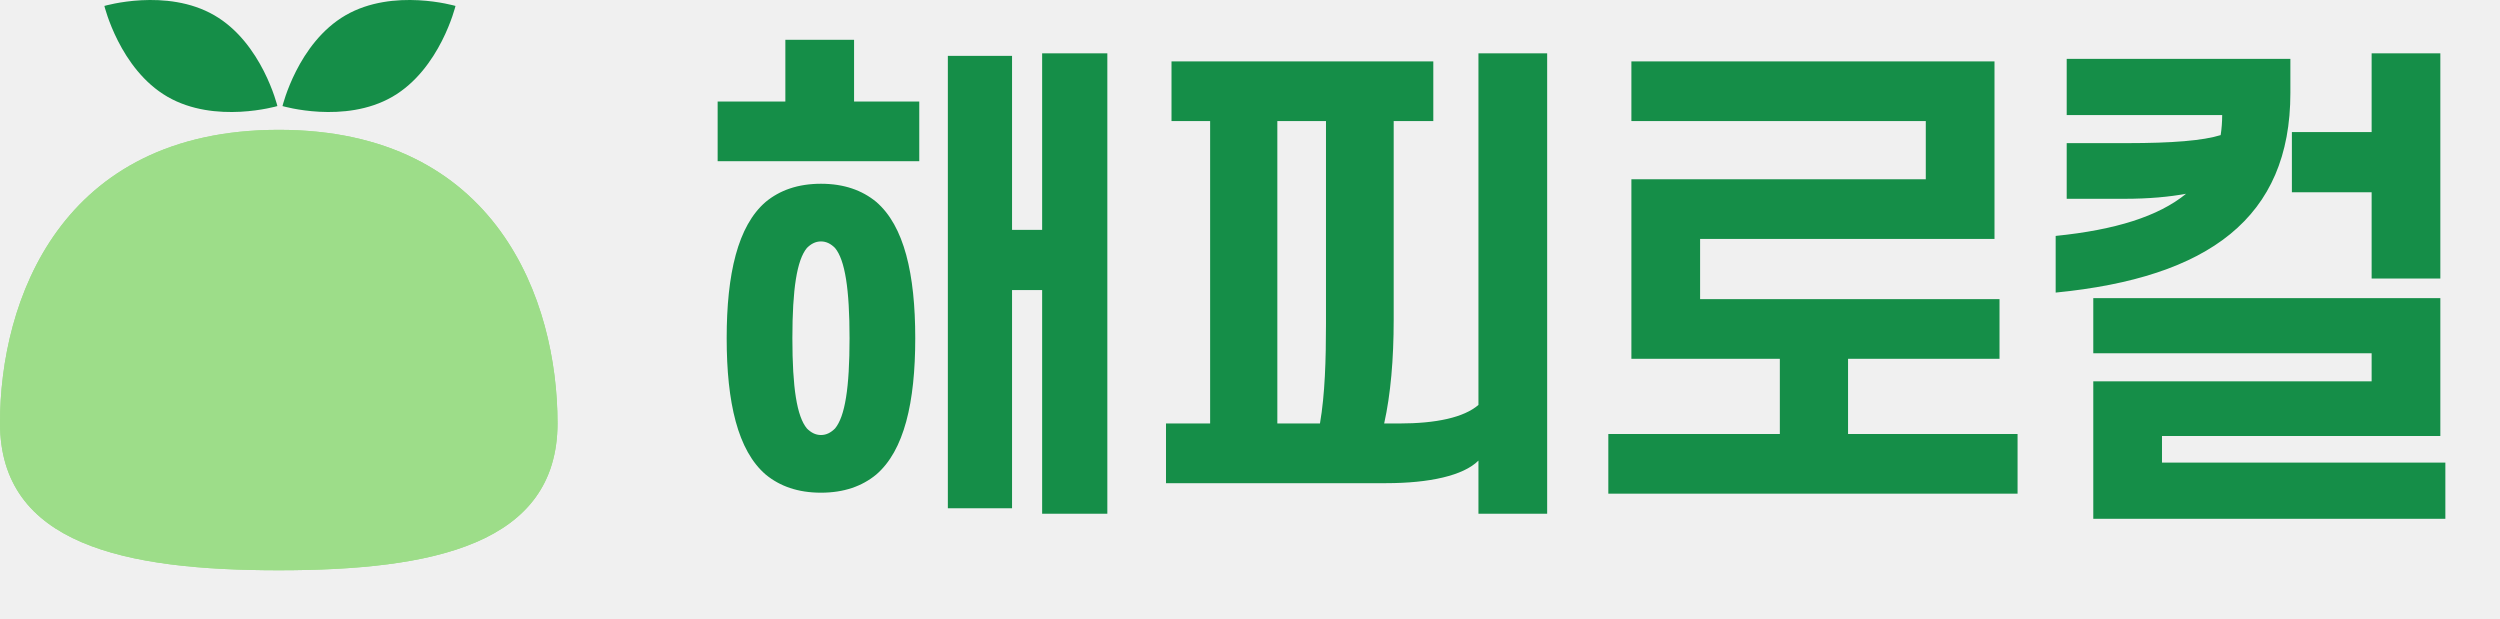
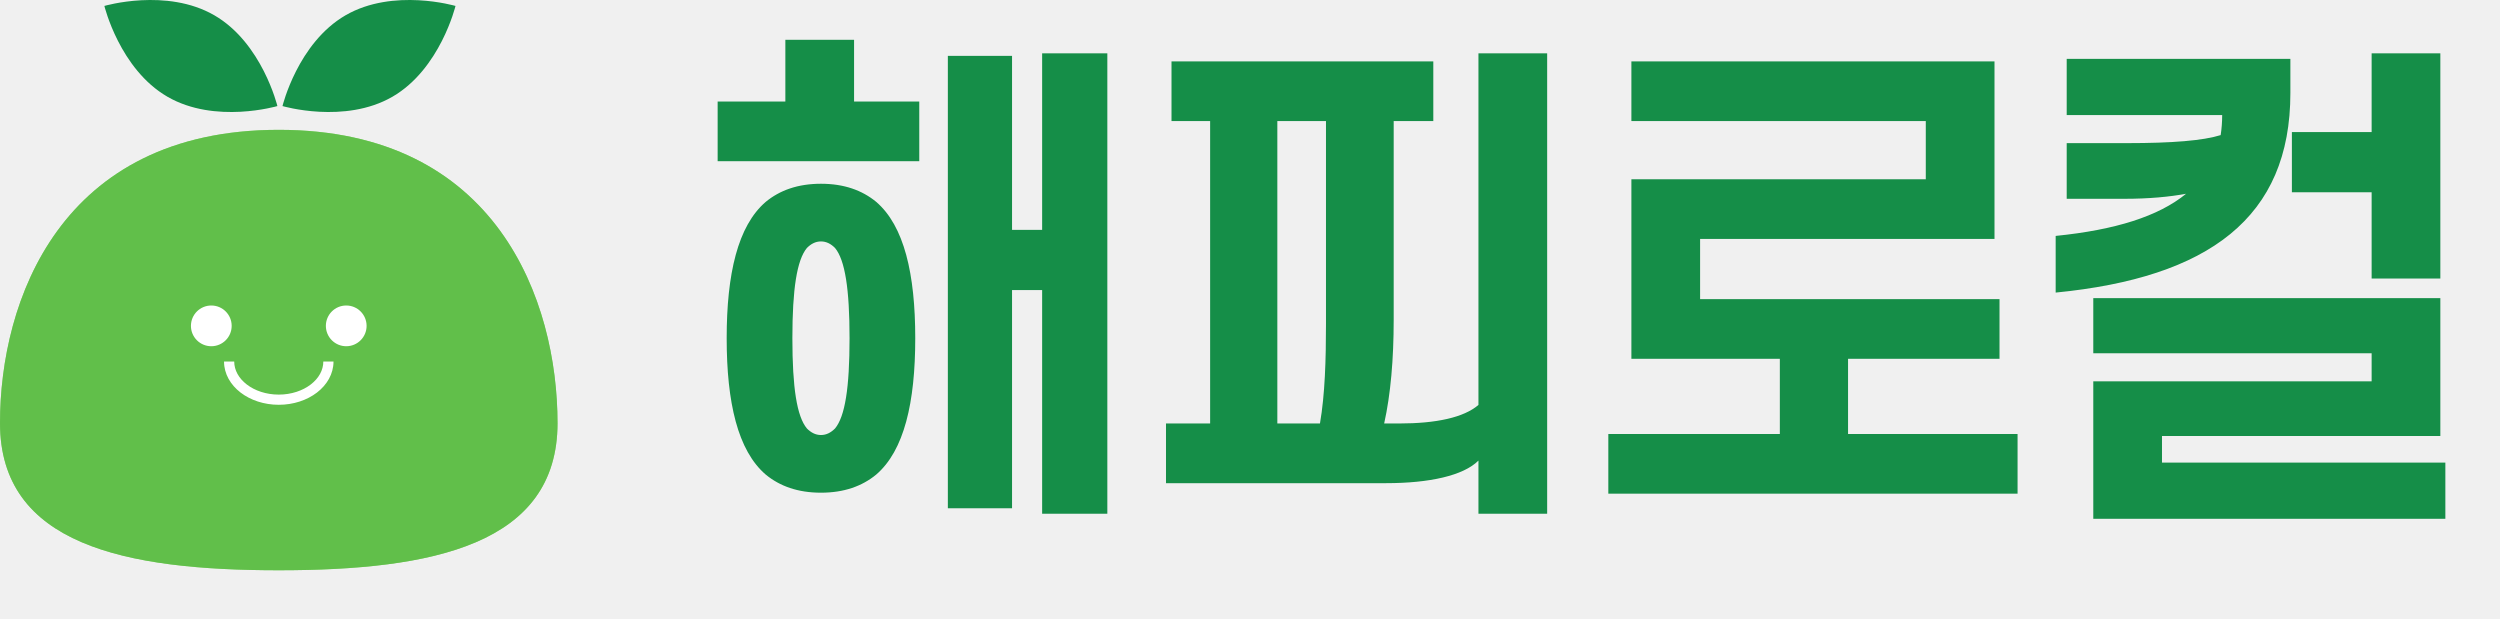
<svg xmlns="http://www.w3.org/2000/svg" width="982" height="243" viewBox="0 0 982 243" fill="none">
  <path d="M308.488 15.64H335.477V39.871H361.087V63.314H281.893V39.871H308.488V15.64ZM285.439 132.855C285.439 107.639 289.773 88.727 300.805 79.271C306.321 74.74 313.413 72.179 322.475 72.179C331.537 72.179 338.629 74.74 344.145 79.271C355.177 88.727 359.511 107.639 359.511 132.855C359.511 158.071 355.177 176.983 344.145 186.439C338.629 190.97 331.537 193.531 322.475 193.531C313.413 193.531 306.321 190.97 300.805 186.439C289.773 176.983 285.439 158.071 285.439 132.855ZM311.246 132.855C311.246 152.358 313.019 163.587 316.959 168.315C318.535 169.891 320.308 170.876 322.475 170.876C324.642 170.876 326.415 169.891 327.991 168.315C331.931 163.587 333.704 152.358 333.704 132.855C333.704 113.549 331.931 102.123 327.991 97.395C326.415 95.819 324.642 94.834 322.475 94.834C320.308 94.834 318.535 95.819 316.959 97.395C313.019 102.123 311.246 113.549 311.246 132.855ZM409.352 201.805V113.943H397.532V199.638H372.316V21.944H397.532V90.303H409.352V20.959H434.962V201.805H409.352ZM520.846 47.554H501.737V166.345H518.482C520.452 154.919 520.846 141.326 520.846 127.142V47.554ZM475.339 166.345V47.554H460.17V24.111H563.004V47.554H547.441V125.763C547.441 140.932 546.259 154.919 543.698 166.345H549.608C564.186 166.345 575.021 163.981 580.734 159.056V20.959H607.723V201.805H580.734V180.923C574.824 186.833 561.428 189.788 544.486 189.788H458.003V166.345H475.339ZM667.8 117.489H785.409V140.932H725.915V170.482H792.501V193.925H631.749V170.482H699.123V140.932H640.811V70.406H756.45V47.554H640.811V24.111H783.439V93.849H667.8V117.489ZM872.87 45.19H811.8V23.126H899.662V36.522C899.662 85.575 867.551 109.018 807.466 114.928V92.667C830.909 90.303 847.851 84.984 858.686 76.119C852.185 77.301 844.305 78.089 834.455 78.089H811.8V56.222H835.637C853.17 56.222 865.384 55.237 872.279 53.07C872.673 50.509 872.87 47.948 872.87 45.19ZM900.253 75.528V51.888H931.576V20.959H958.565V109.412H931.576V75.528H900.253ZM849.23 181.711H960.535V203.775H822.241V149.797H931.576V138.765H822.241V117.095H958.565V171.27H849.23V181.711Z" fill="#158E48" />
  <path d="M84.191 6.005C102.959 16.866 108.961 41.666 108.961 41.666C108.961 41.666 84.537 48.856 65.769 37.995C47.002 27.133 41 2.333 41 2.333C41 2.333 65.424 -4.856 84.191 6.005Z" fill="#158E48" />
  <path d="M135.73 6.005C116.963 16.866 110.961 41.666 110.961 41.666C110.961 41.666 135.385 48.856 154.152 37.995C172.92 27.133 178.922 2.333 178.922 2.333C178.922 2.333 154.498 -4.856 135.73 6.005Z" fill="#158E48" />
  <path d="M109.497 51C195.412 51 218.995 118.385 218.995 166.163L219 166.158C219 213.931 169.977 224 109.503 224C49.028 224 0 213.931 0 166.158C1.81068e-05 118.385 23.582 51 109.497 51ZM80.652 146.319C80.653 152.771 84.058 158.478 89.297 162.508C94.534 166.536 101.684 168.972 109.5 168.972C117.317 168.972 124.467 166.536 129.704 162.508C134.943 158.478 138.347 152.771 138.348 146.319H134.348C134.347 151.273 131.742 155.893 127.265 159.337C122.785 162.783 116.511 164.972 109.5 164.972C102.489 164.972 96.215 162.783 91.735 159.337C87.258 155.893 84.653 151.273 84.652 146.319H80.652ZM73.015 116.029C66.931 116.029 62 120.961 62 127.044C62 133.127 66.932 138.059 73.015 138.059C79.097 138.059 84.029 133.127 84.029 127.044C84.029 120.961 79.098 116.029 73.015 116.029ZM145.985 116.029C139.902 116.029 134.971 120.961 134.971 127.044C134.971 133.127 139.903 138.059 145.985 138.059C152.068 138.059 157 133.127 157 127.044C157 120.961 152.068 116.029 145.985 116.029Z" fill="#9DDD89" />
-   <path d="M219 166.158C219 213.931 169.977 224 109.503 224C49.028 224 0 213.931 0 166.158C0 118.385 23.582 51 109.497 51C195.413 51 218.995 118.385 218.995 166.163L219 166.158Z" fill="#9DDD89" />
+   <path d="M219 166.158C219 213.931 169.977 224 109.503 224C49.028 224 0 213.931 0 166.158C0 118.385 23.582 51 109.497 51C195.413 51 218.995 118.385 218.995 166.163L219 166.158Z" fill="#61BF4A" />
+   <path d="M92 142C92 145.393 93.783 148.6 96.931 151.021C100.081 153.445 104.518 155 109.5 155C114.482 155 118.919 153.445 122.069 151.021C125.217 148.6 127 145.393 127 142H131C131 146.891 128.417 151.184 124.508 154.191C120.6 157.197 115.288 159 109.5 159C103.712 159 98.4 157.197 94.492 154.191C90.583 151.184 88 146.891 88 142H92ZM83 120C87.418 120 91 123.582 91 128C91 132.418 87.418 136 83 136C78.582 136 75 132.418 75 128C75 123.582 78.582 120 83 120ZM136 120C140.418 120 144 123.582 144 128C144 132.418 140.418 136 136 136C131.582 136 128 132.418 128 128C128 123.582 131.582 120 136 120Z" fill="white" />
</svg>
